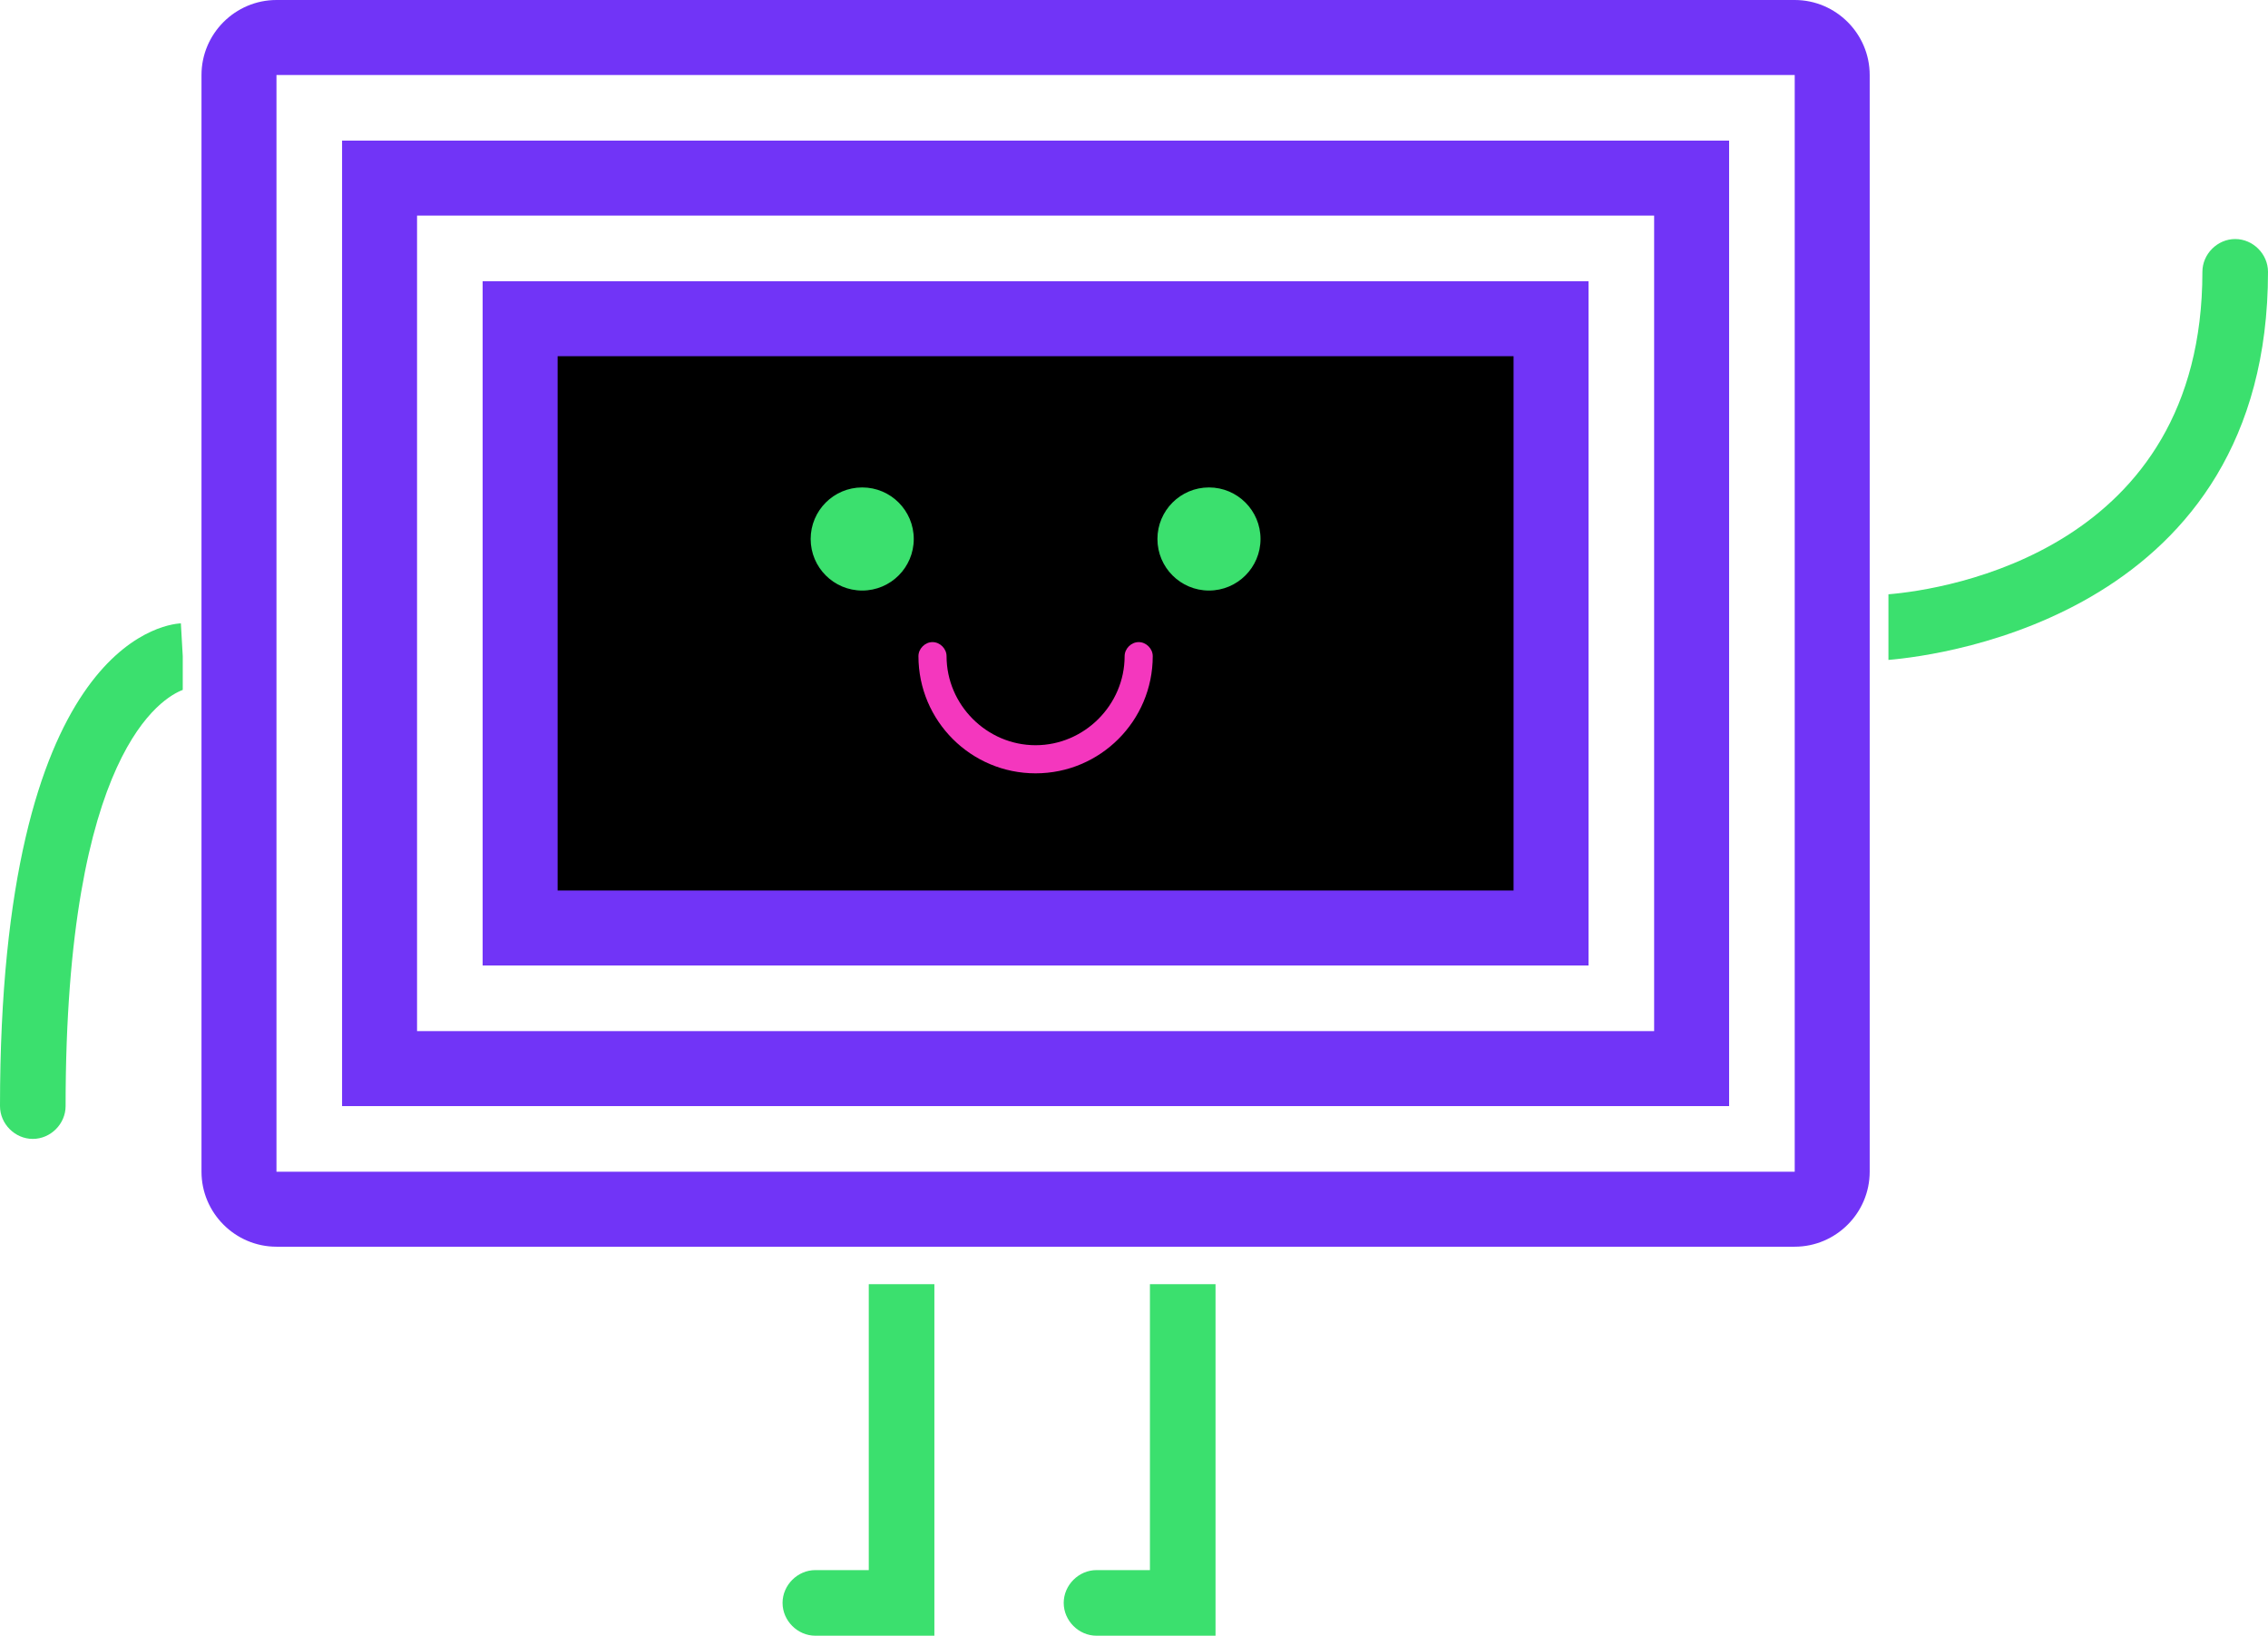
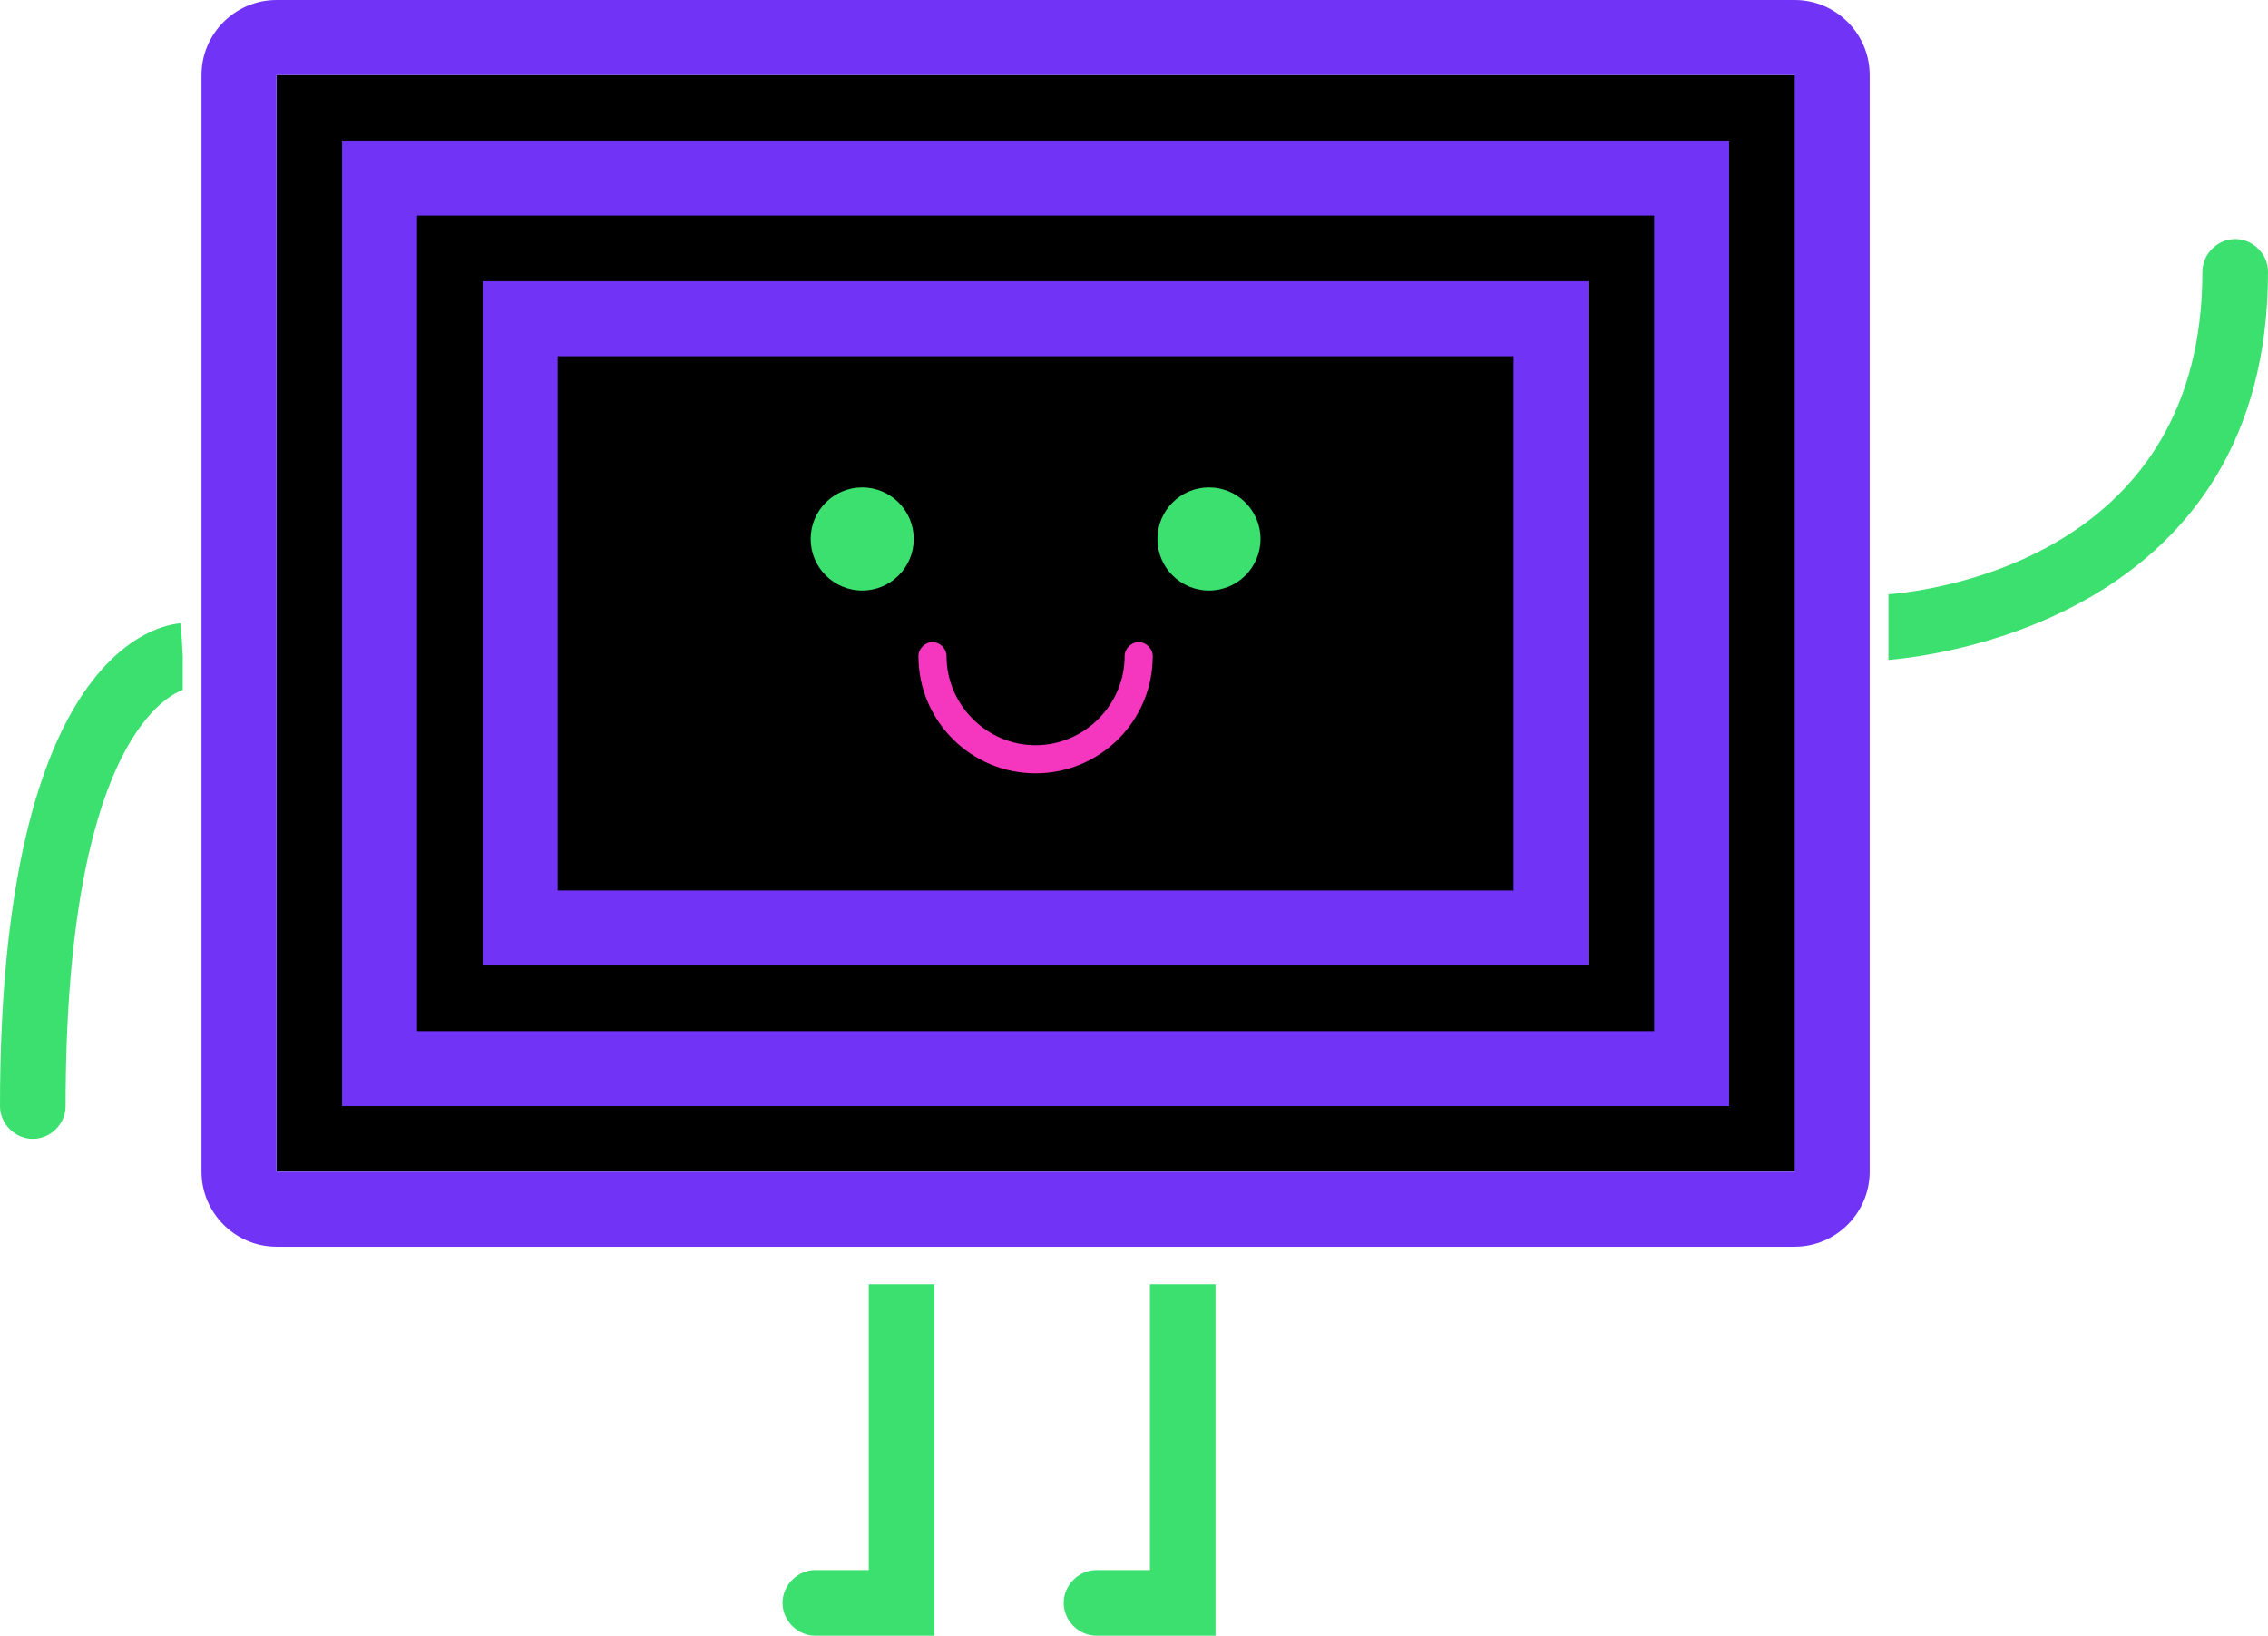
- <svg xmlns="http://www.w3.org/2000/svg" version="1.1" x="0px" y="0px" width="242px" height="174.5px" viewBox="0 0 242 174.5" style="enable-background:new 0 0 242 174.5;" xml:space="preserve">
+ <svg xmlns="http://www.w3.org/2000/svg" version="1.1" id="Layer_1" x="0px" y="0px" viewBox="0 0 242 174.5" style="enable-background:new 0 0 242 174.5;" xml:space="preserve">
  <style type="text/css">
	.st0{fill:#7134F7;}
- 	.st1{fill:none;}
- 	.st2{fill:#3BE06E;}
- 	.st3{fill:#F437BE;}
+ 	.st1{fill:#3BE06E;}
+ 	.st2{fill:#F437BE;}
</style>
-   <defs>
- </defs>
+   <rect x="29.5" y="8" width="164.8" height="117" />
  <path class="st0" d="M191.5,0h-162c-4.4,0-8,3.6-8,8v117c0,4.4,3.6,8,8,8h162c4.4,0,8-3.6,8-8V8C199.5,3.6,195.9,0,191.5,0z   M191.5,125h-162V8h162V125z" />
-   <path class="st1" d="M191.5,0h-162c-4.4,0-8,3.6-8,8v117c0,4.4,3.6,8,8,8h162c4.4,0,8-3.6,8-8V8C199.5,3.6,195.9,0,191.5,0z" />
-   <path class="st1" d="M191.5,0h-162c-4.4,0-8,3.6-8,8v117c0,4.4,3.6,8,8,8h162c4.4,0,8-3.6,8-8V8C199.5,3.6,195.9,0,191.5,0z" />
-   <path class="st2" d="M19.3,66.5C17.3,66.6,0,69.1,0,118c0,1.9,1.6,3.5,3.5,3.5S7,119.9,7,118c0-37.9,10.4-43.6,12.5-44.4V70  L19.3,66.5z" />
-   <path class="st2" d="M92.7,167.5H87c-1.9,0-3.5,1.6-3.5,3.5s1.6,3.5,3.5,3.5h12.7V137h-7V167.5z" />
-   <path class="st2" d="M122.7,167.5H117c-1.9,0-3.5,1.6-3.5,3.5s1.6,3.5,3.5,3.5h12.7V137h-7V167.5z" />
-   <path class="st2" d="M238.5,25.5c-1.9,0-3.5,1.6-3.5,3.5c0,29.7-27.4,33.9-33.5,34.4v7c6-0.5,40.5-5.1,40.5-41.4  C242,27.1,240.4,25.5,238.5,25.5z" />
+   <path class="st1" d="M19.3,66.5C17.3,66.6,0,69.1,0,118c0,1.9,1.6,3.5,3.5,3.5S7,119.9,7,118c0-37.9,10.4-43.6,12.5-44.4V70  L19.3,66.5z" />
+   <path class="st1" d="M92.7,167.5H87c-1.9,0-3.5,1.6-3.5,3.5s1.6,3.5,3.5,3.5h12.7V137h-7V167.5z" />
+   <path class="st1" d="M122.7,167.5H117c-1.9,0-3.5,1.6-3.5,3.5s1.6,3.5,3.5,3.5h12.7V137h-7V167.5z" />
+   <path class="st1" d="M238.5,25.5c-1.9,0-3.5,1.6-3.5,3.5c0,29.7-27.4,33.9-33.5,34.4v7c6-0.5,40.5-5.1,40.5-41.4  C242,27.1,240.4,25.5,238.5,25.5z" />
  <path class="st0" d="M184.5,118V15h-148v103H184.5z M44.5,23h132v87h-132V23z" />
  <rect x="51.5" y="30" class="st0" width="118" height="73" />
  <g>
    <g>
      <rect x="60.5" y="39" width="100" height="55" />
    </g>
    <g>
      <g>
        <path d="M159.5,40v53h-98V40H159.5 M161.5,38h-102v57h102V38L161.5,38z" />
      </g>
    </g>
  </g>
  <g>
    <g>
-       <circle class="st2" cx="92" cy="57.5" r="5.5" />
+       <circle class="st1" cx="92" cy="57.5" r="5.5" />
    </g>
    <g>
-       <circle class="st2" cx="129" cy="57.5" r="5.5" />
+       <circle class="st1" cx="129" cy="57.5" r="5.5" />
    </g>
  </g>
  <g>
-     <path class="st3" d="M110.5,82.5C103.6,82.5,98,76.9,98,70c0-0.8,0.7-1.5,1.5-1.5s1.5,0.7,1.5,1.5c0,5.2,4.3,9.5,9.5,9.5   s9.5-4.3,9.5-9.5c0-0.8,0.7-1.5,1.5-1.5s1.5,0.7,1.5,1.5C123,76.9,117.4,82.5,110.5,82.5z" />
+     <path class="st2" d="M110.5,82.5C103.6,82.5,98,76.9,98,70c0-0.8,0.7-1.5,1.5-1.5s1.5,0.7,1.5,1.5c0,5.2,4.3,9.5,9.5,9.5   s9.5-4.3,9.5-9.5c0-0.8,0.7-1.5,1.5-1.5s1.5,0.7,1.5,1.5C123,76.9,117.4,82.5,110.5,82.5z" />
  </g>
</svg>
